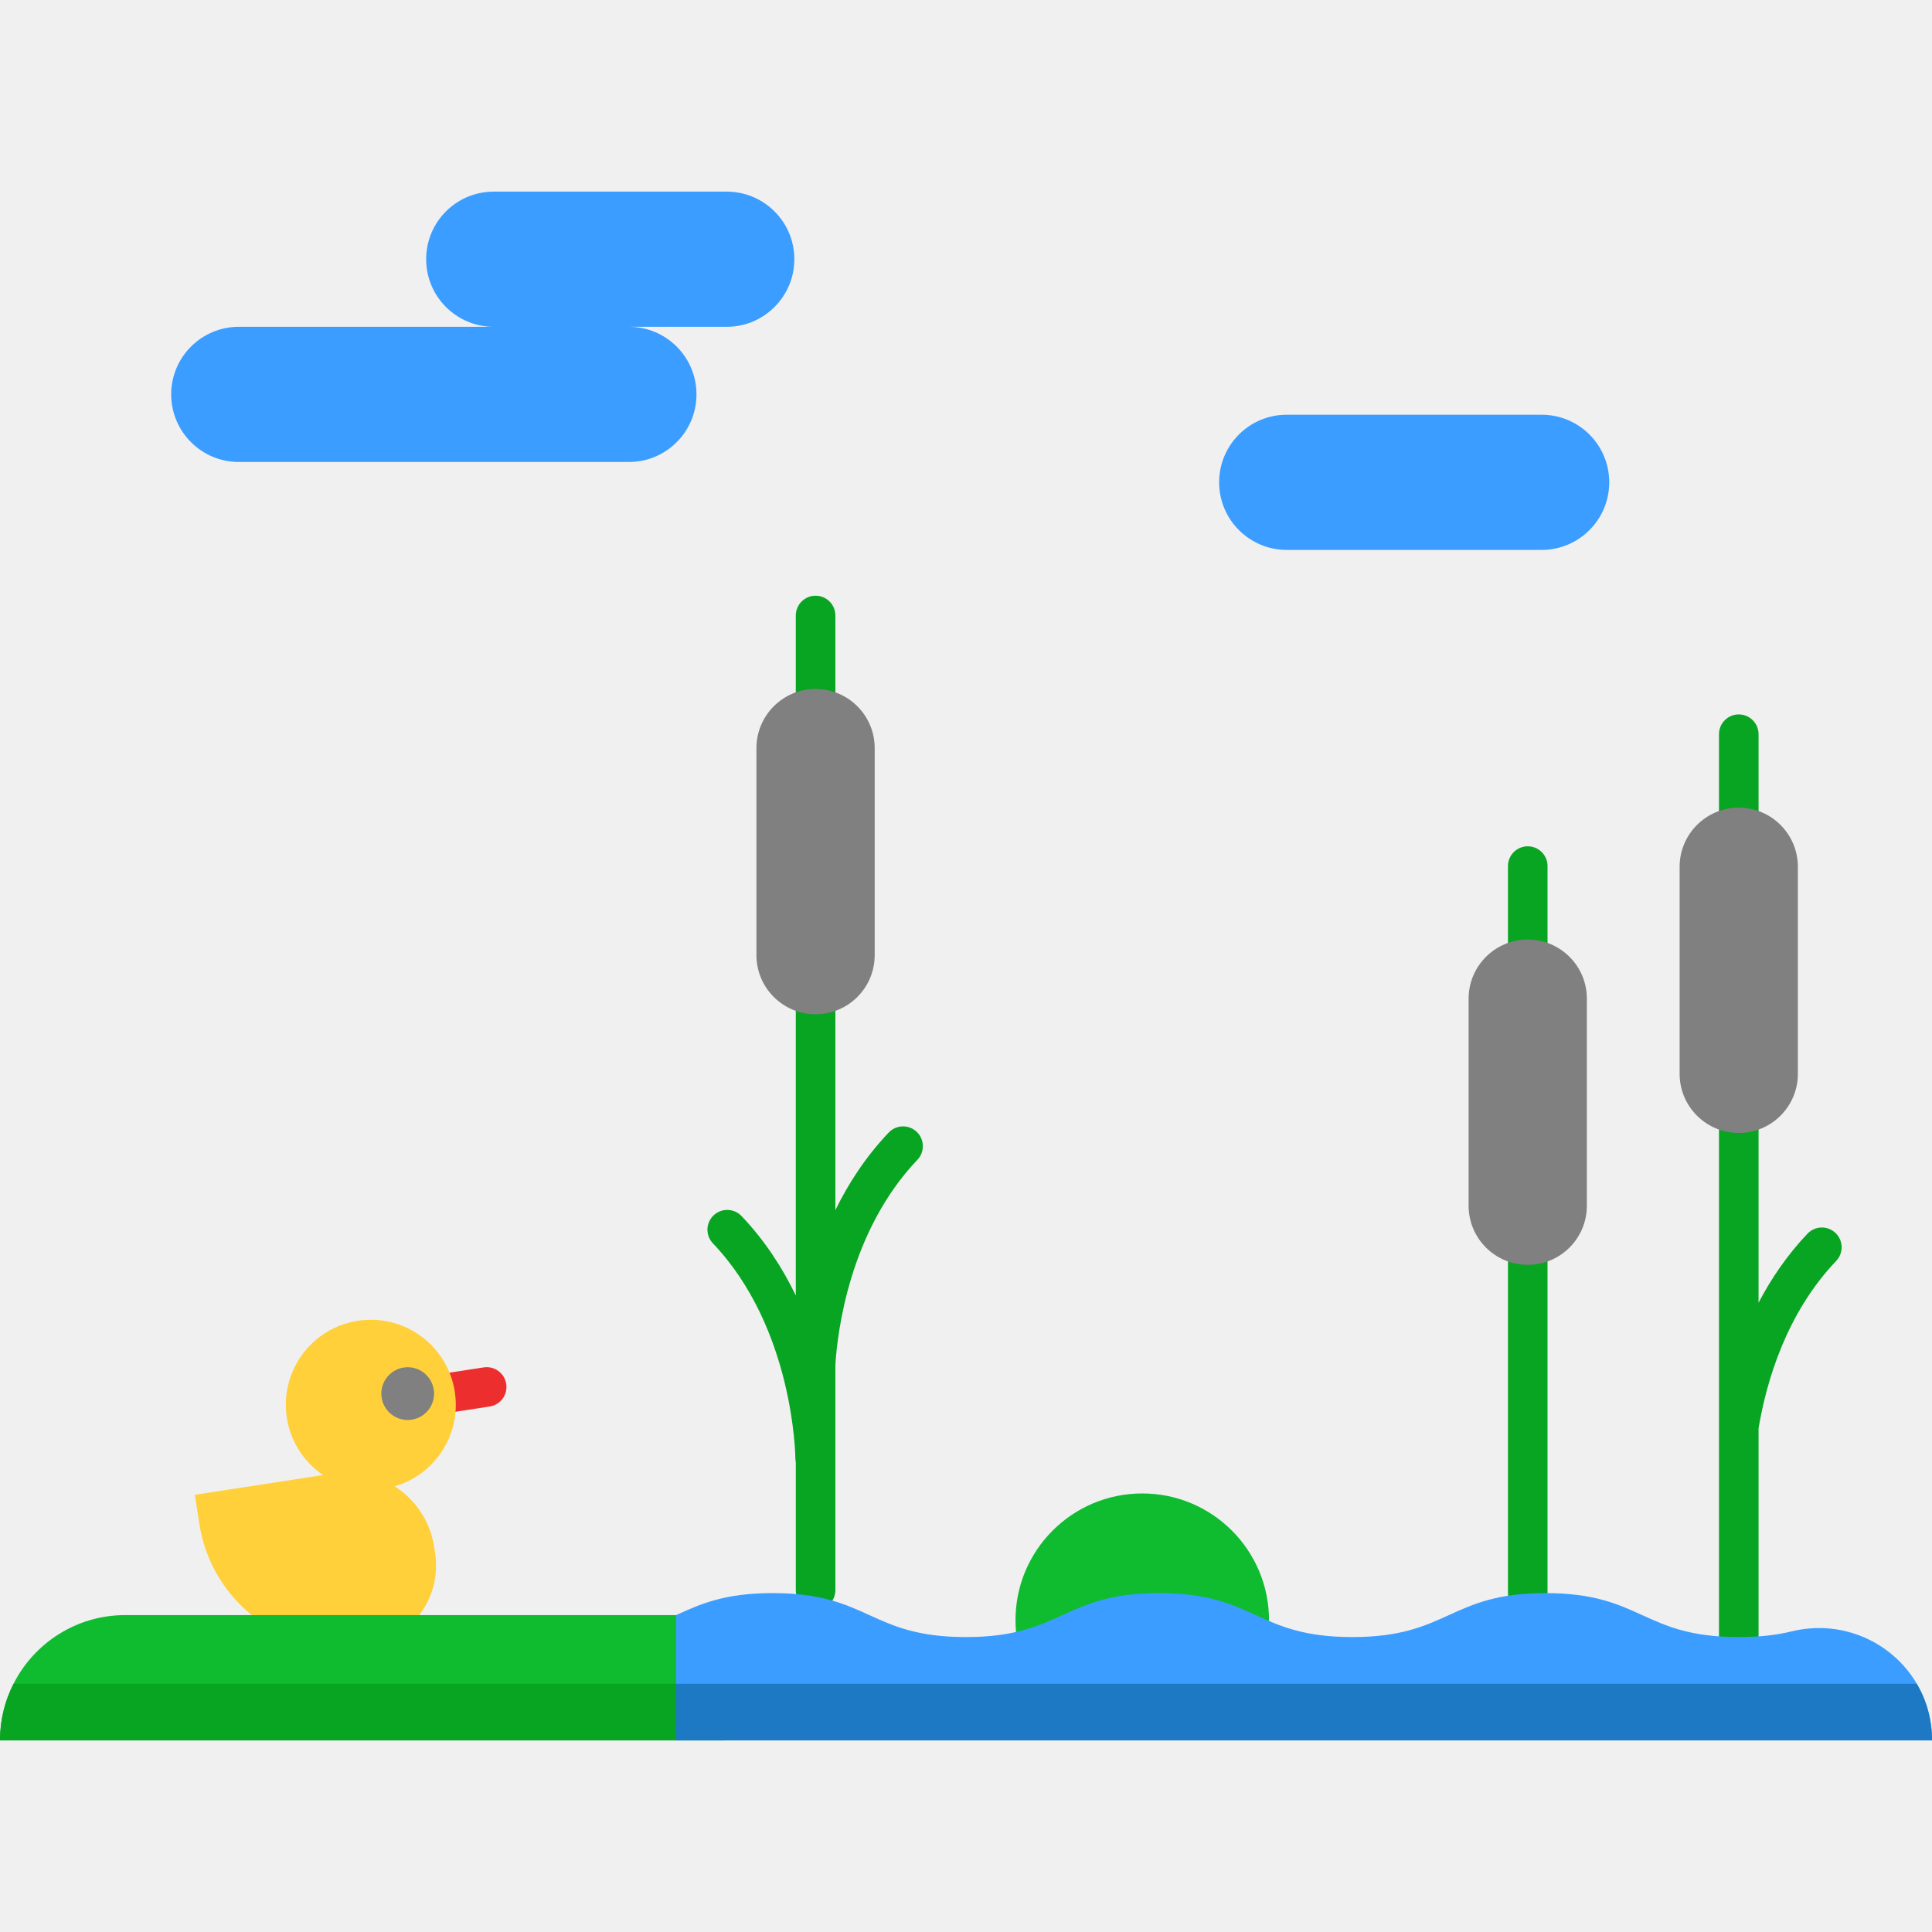
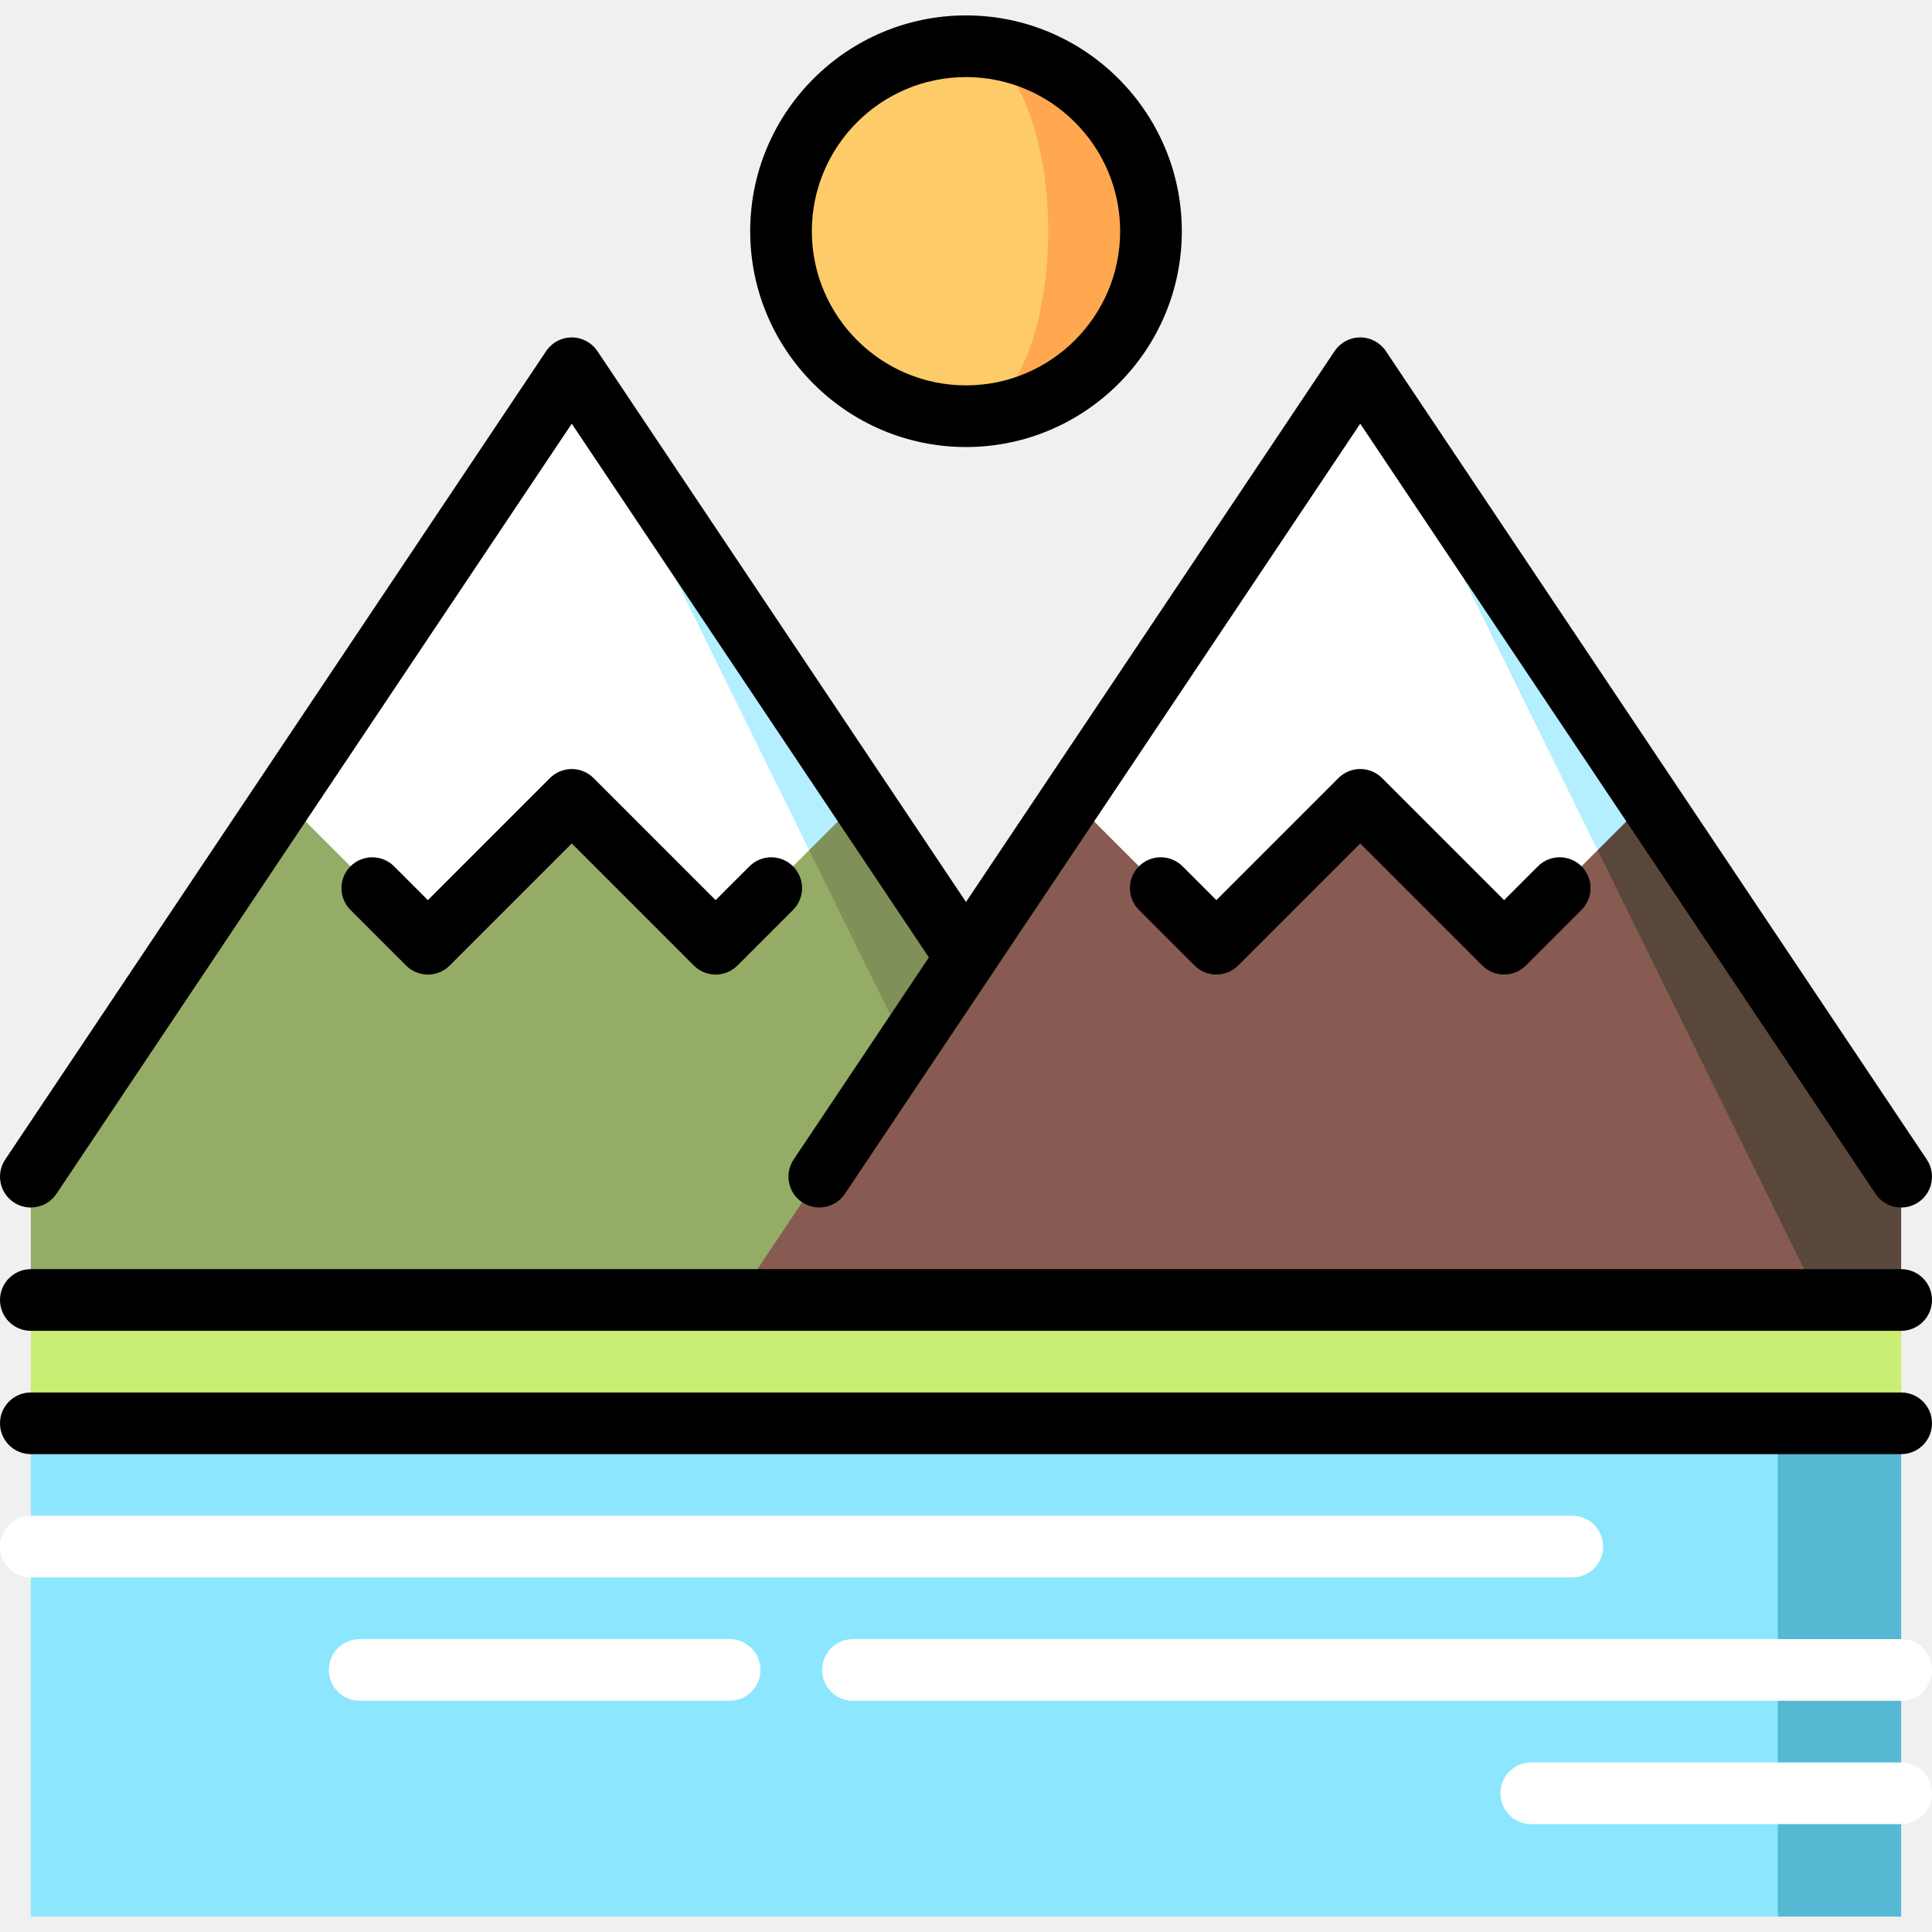
- <svg xmlns="http://www.w3.org/2000/svg" version="1.1" id="Layer_1" viewBox="0 0 439.48 439.48" xml:space="preserve" width="512" height="512">
+ <svg xmlns="http://www.w3.org/2000/svg" version="1.1" id="Layer_1" viewBox="0 0 511.999 511.999" xml:space="preserve">
+   <polygon style="fill:#7F9058;" points="227.974,211.84 316.745,344.513 273.171,344.513 151.523,190.184 227.778,211.971 " />
+   <polygon style="fill:#95AC66;" points="214.444,225.304 273.171,344.513 273.171,495.204 8.171,344.51 8.171,311.829 75.083,211.84   75.268,211.971 151.523,190.184 " />
+   <polygon style="fill:#B3EFFF;" points="227.974,211.84 227.778,211.971 214.444,225.304 151.523,190.215 151.523,97.588 " />
+   <polygon style="fill:#FFFFFF;" points="151.523,97.588 214.444,225.304 189.65,250.098 151.523,211.971 113.395,250.098   75.268,211.971 75.083,211.84 " />
+   <polygon style="fill:#59473C;" points="436.922,211.833 503.828,311.828 503.828,344.51 360.471,420.761 360.471,190.177   436.726,211.964 " />
+   <polygon style="fill:#875B51;" points="423.392,225.298 482.12,344.506 338.689,420.761 195.259,344.506 284.031,211.833   284.216,211.964 360.471,190.177 " />
+   <polygon style="fill:#B3EFFF;" points="436.922,211.833 436.726,211.964 423.392,225.298 360.471,190.209 360.471,97.582 " />
+   <polygon style="fill:#FFFFFF;" points="360.471,97.582 423.392,225.298 398.599,250.092 360.471,211.964 322.344,250.092   284.216,211.964 284.031,211.833 " />
+   <polygon style="fill:#CAED73;" points="503.828,377.19 256,464.339 8.171,377.19 8.171,344.51 503.828,344.51 " />
+   <polygon style="fill:#55B9D3;" points="503.828,377.19 503.828,507.913 471.148,507.913 427.573,442.552 471.148,377.19 " />
+   <rect x="8.171" y="377.189" style="fill:#8CE6FE;" width="462.977" height="130.723" />
  <g>
-     <path style="fill:#ED2E2E;" d="M99.499,321.719c-2.184,0-4.101-1.592-4.442-3.817c-0.377-2.457,1.308-4.754,3.764-5.131   l11.205-1.722c2.46-0.375,4.754,1.309,5.131,3.764c0.377,2.457-1.308,4.754-3.764,5.131l-11.205,1.722   C99.957,321.701,99.726,321.719,99.499,321.719z" />
-     <path style="fill:#FFD039;" d="M81.417,300.441c10.556-1.622,20.419,5.614,22.041,16.17c1.622,10.556-5.614,20.419-16.17,22.041   s-20.419-5.614-22.041-16.17C63.625,311.926,70.861,302.063,81.417,300.441z" />
-     <path style="fill:#FFD039;" d="M98.762,351.894l0.21,1.364c0.782,5.09-0.568,10.002-3.387,13.845   c-2.819,3.843-7.109,6.606-12.19,7.387c-18.216,2.799-35.262-9.697-38.061-27.914l-1.007-6.553l31.629-4.86   C86.878,333.485,97.085,340.982,98.762,351.894z" />
-     <path style="fill:#0FBC30;" d="M288.67,368.56c0,4.94-1.24,9.59-3.43,13.65c-5.36-2.44-10.85-4.82-21.57-4.82   c-14.64,0-19.53,4.44-27.66,7.4c-3.16-4.62-5.01-10.21-5.01-16.23c0-15.93,12.91-28.84,28.84-28.84   C275.76,339.72,288.67,352.63,288.67,368.56z" />
-     <path style="fill:#0FBC30;" d="M164.74,367.39v28.5H0c0-4.63,1.11-9.01,3.08-12.88c4.69-9.27,14.31-15.62,25.42-15.62H164.74z" />
-     <path style="fill:#07A521;" d="M164.74,383.01v12.88H0c0-4.63,1.11-9.01,3.08-12.88H164.74z" />
-     <g>
-       <path style="fill:#07A521;" d="M347.524,192.51c-2.485,0-4.5,2.015-4.5,4.5v165.503c0,2.485,2.015,4.5,4.5,4.5s4.5-2.015,4.5-4.5    V197.01C352.024,194.525,350.01,192.51,347.524,192.51z" />
-       <path style="fill:#07A521;" d="M202.165,257.62c-5.229,5.49-9.169,11.58-12.141,17.651V140.01c0-2.485-2.015-4.5-4.5-4.5    s-4.5,2.015-4.5,4.5v154.681c-2.995-6.21-6.991-12.454-12.341-18.071c-1.715-1.8-4.563-1.869-6.362-0.155    c-1.8,1.714-1.869,4.563-0.155,6.362c18.47,19.393,18.758,48.609,18.759,48.902c0,0.319,0.036,0.63,0.1,0.93v29.064    c0,2.485,2.015,4.5,4.5,4.5s4.5-2.015,4.5-4.5v-51.33c0.469-7.304,3.167-30.301,18.659-46.567c1.714-1.8,1.645-4.648-0.155-6.362    C206.729,255.752,203.88,255.821,202.165,257.62z" />
-       <path style="fill:#07A521;" d="M417.528,280.465c-1.8-1.714-4.648-1.644-6.362,0.155c-4.659,4.893-8.29,10.271-11.141,15.718    V167.01c0-2.485-2.015-4.5-4.5-4.5s-4.5,2.015-4.5,4.5v205.383c0,2.485,2.015,4.5,4.5,4.5s4.5-2.015,4.5-4.5v-47.487    c1.835-10.907,6.386-26.242,17.659-38.079C419.397,285.027,419.327,282.178,417.528,280.465z" />
-     </g>
-     <path style="fill:#3B9DFF;" d="M439.48,395.85v0.04H153.8v-28.5c5.49-2.5,10.98-5,21.97-5c21.98,0,21.98,10,43.95,10   c21.97,0,21.97-10,43.95-10c21.97,0,21.97,10,43.95,10c21.97,0,21.97-10,43.94-10c21.98,0,21.98,10,43.96,10   c4.95,0,8.78-0.5,12-1.29c11.63-2.83,22.99,2.51,28.5,11.91C438.21,386.74,439.48,391.1,439.48,395.85z" />
-     <path style="fill:#808080;" d="M408.97,197.17v47.1c0,3.72-1.51,7.08-3.94,9.51c-2.43,2.43-5.79,3.94-9.51,3.94   c-7.42,0-13.45-6.02-13.45-13.45v-47.1c0-7.42,6.03-13.45,13.45-13.45C402.95,183.72,408.97,189.75,408.97,197.17z" />
-     <path style="fill:#3B9DFF;" d="M350.68,94.34c8.5,0,15.38,6.88,15.38,15.37c0,4.24-1.72,8.09-4.5,10.87   c-2.78,2.79-6.63,4.51-10.88,4.51h-57.99c-8.49,0-15.37-6.89-15.37-15.38c0-4.24,1.72-8.09,4.5-10.87s6.62-4.5,10.87-4.5H350.68z" />
-     <path style="fill:#808080;" d="M360.97,227.17v47.1c0,3.72-1.51,7.08-3.94,9.51c-2.43,2.43-5.79,3.94-9.51,3.94   c-7.42,0-13.45-6.02-13.45-13.45v-47.1c0-7.42,6.03-13.45,13.45-13.45C354.95,213.72,360.97,219.75,360.97,227.17z" />
-     <path style="fill:#808080;" d="M198.97,170.17v47.1c0,3.72-1.51,7.08-3.94,9.51c-2.43,2.43-5.79,3.94-9.51,3.94   c-7.42,0-13.45-6.02-13.45-13.45v-47.1c0-7.42,6.03-13.45,13.45-13.45C192.95,156.72,198.97,162.75,198.97,170.17z" />
-     <path style="fill:#3B9DFF;" d="M165.31,43.59c8.49,0,15.38,6.88,15.38,15.37c0,4.25-1.72,8.09-4.51,10.87   c-2.78,2.79-6.62,4.51-10.87,4.51h-22.25c8.49,0,15.37,6.88,15.37,15.37c0,4.24-1.72,8.09-4.5,10.87   c-2.78,2.79-6.63,4.51-10.87,4.51H54.32c-8.49,0-15.38-6.89-15.38-15.38c0-4.24,1.72-8.09,4.51-10.87c2.78-2.78,6.63-4.5,10.87-4.5   h57.99c-8.49,0-15.37-6.89-15.37-15.38c0-4.25,1.72-8.09,4.5-10.87c2.78-2.78,6.62-4.5,10.87-4.5H165.31z" />
-     <circle style="fill:#808080;" cx="92.74" cy="317.01" r="6" />
-     <path style="fill:#1E79C4;" d="M439.48,395.85v0.04H153.8v-12.88h282.22C438.21,386.74,439.48,391.1,439.48,395.85z" />
+     <path style="fill:#FFFFFF;" d="M416.68,418.041H8.171c-4.513,0-8.17-3.658-8.17-8.17s3.657-8.17,8.17-8.17H416.68   c4.513,0,8.17,3.658,8.17,8.17S421.192,418.041,416.68,418.041z" />
+     <path style="fill:#FFFFFF;" d="M503.828,450.722H226.042c-4.513,0-8.17-3.658-8.17-8.17s3.657-8.17,8.17-8.17h277.786   c4.513,0,8.17,3.658,8.17,8.17S508.341,450.722,503.828,450.722z" />
+     <path style="fill:#FFFFFF;" d="M193.362,450.722H95.32c-4.513,0-8.17-3.658-8.17-8.17s3.657-8.17,8.17-8.17h98.042   c4.513,0,8.17,3.658,8.17,8.17S197.874,450.722,193.362,450.722z" />
+     <path style="fill:#FFFFFF;" d="M503.828,483.403h-98.042c-4.513,0-8.17-3.658-8.17-8.17s3.657-8.17,8.17-8.17h98.042   c4.513,0,8.17,3.658,8.17,8.17S508.341,483.403,503.828,483.403z" />
  </g>
+   <path style="fill:#FFA850;" d="M256,12.256v98.042c27.071,0,49.021-21.951,49.021-49.021S283.07,12.256,256,12.256z" />
+   <path style="fill:#FECB69;" d="M256,12.256c12.037,0,21.787,21.951,21.787,49.021s-9.75,49.021-21.787,49.021  c-27.071,0-49.021-21.951-49.021-49.021S228.929,12.256,256,12.256z" />
+   <path d="M503.828,336.339H8.171c-4.513,0-8.17,3.658-8.17,8.17s3.657,8.17,8.17,8.17h495.657c4.513,0,8.17-3.658,8.17-8.17  S508.341,336.339,503.828,336.339z" />
+   <path d="M503.828,369.02H8.171c-4.513,0-8.17,3.658-8.17,8.17s3.657,8.17,8.17,8.17h495.657c4.513,0,8.17-3.658,8.17-8.17  S508.341,369.02,503.828,369.02z" />
+   <path d="M407.561,229.581l-8.959,8.959l-32.35-32.35c-3.192-3.191-8.364-3.191-11.555,0l-32.35,32.351l-8.962-8.961  c-3.189-3.191-8.362-3.192-11.554,0c-3.191,3.191-3.191,8.364,0.001,11.554l14.738,14.738c1.595,1.596,3.686,2.393,5.777,2.393  s4.182-0.797,5.778-2.393l32.35-32.351l32.35,32.351c1.533,1.533,3.61,2.393,5.778,2.393s4.244-0.861,5.778-2.393l14.736-14.737  c3.191-3.191,3.191-8.364-0.001-11.554C415.926,226.391,410.753,226.392,407.561,229.581z" />
+   <path d="M210.165,229.585c-3.192-3.191-8.364-3.191-11.555,0l-8.96,8.96l-32.35-32.351c-3.192-3.191-8.364-3.191-11.555,0  l-32.35,32.35l-8.96-8.96c-3.191-3.191-8.364-3.192-11.554,0c-3.192,3.191-3.192,8.363-0.001,11.554l14.737,14.738  c1.533,1.533,3.61,2.393,5.778,2.393c2.168,0,4.244-0.861,5.778-2.393l32.35-32.351l32.35,32.351c3.192,3.191,8.364,3.191,11.555,0  l14.737-14.737C213.355,237.949,213.355,232.775,210.165,229.585z" />
+   <path d="M3.627,318.619C5.023,319.552,6.601,320,8.163,320c2.635,0,5.222-1.272,6.798-3.628L151.522,112.28l94.644,141.446  l-35.835,53.555c-2.51,3.75-1.503,8.825,2.247,11.334c3.751,2.509,8.825,1.503,11.334-2.247l38.836-58.039  c0.045-0.065,0.089-0.13,0.131-0.196l97.595-145.857l136.563,204.095c1.575,2.355,4.162,3.628,6.798,3.628  c1.562,0,3.141-0.448,4.536-1.381c3.75-2.51,4.756-7.583,2.247-11.334L367.266,93.042c-1.517-2.267-4.063-3.626-6.79-3.626  s-5.275,1.361-6.79,3.626l-97.687,145.993l-97.686-145.99c-1.517-2.266-4.063-3.626-6.79-3.626c-2.727,0-5.275,1.361-6.79,3.626  L1.381,307.285C-1.129,311.036-0.122,316.11,3.627,318.619z" />
+   <path d="M256,118.468c31.535,0,57.191-25.655,57.191-57.191S287.534,4.085,256,4.085s-57.191,25.655-57.191,57.191  S224.465,118.468,256,118.468z M256,20.426c22.526,0,40.851,18.325,40.851,40.851S278.525,102.128,256,102.128  s-40.851-18.325-40.851-40.851S233.474,20.426,256,20.426z" />
</svg>
